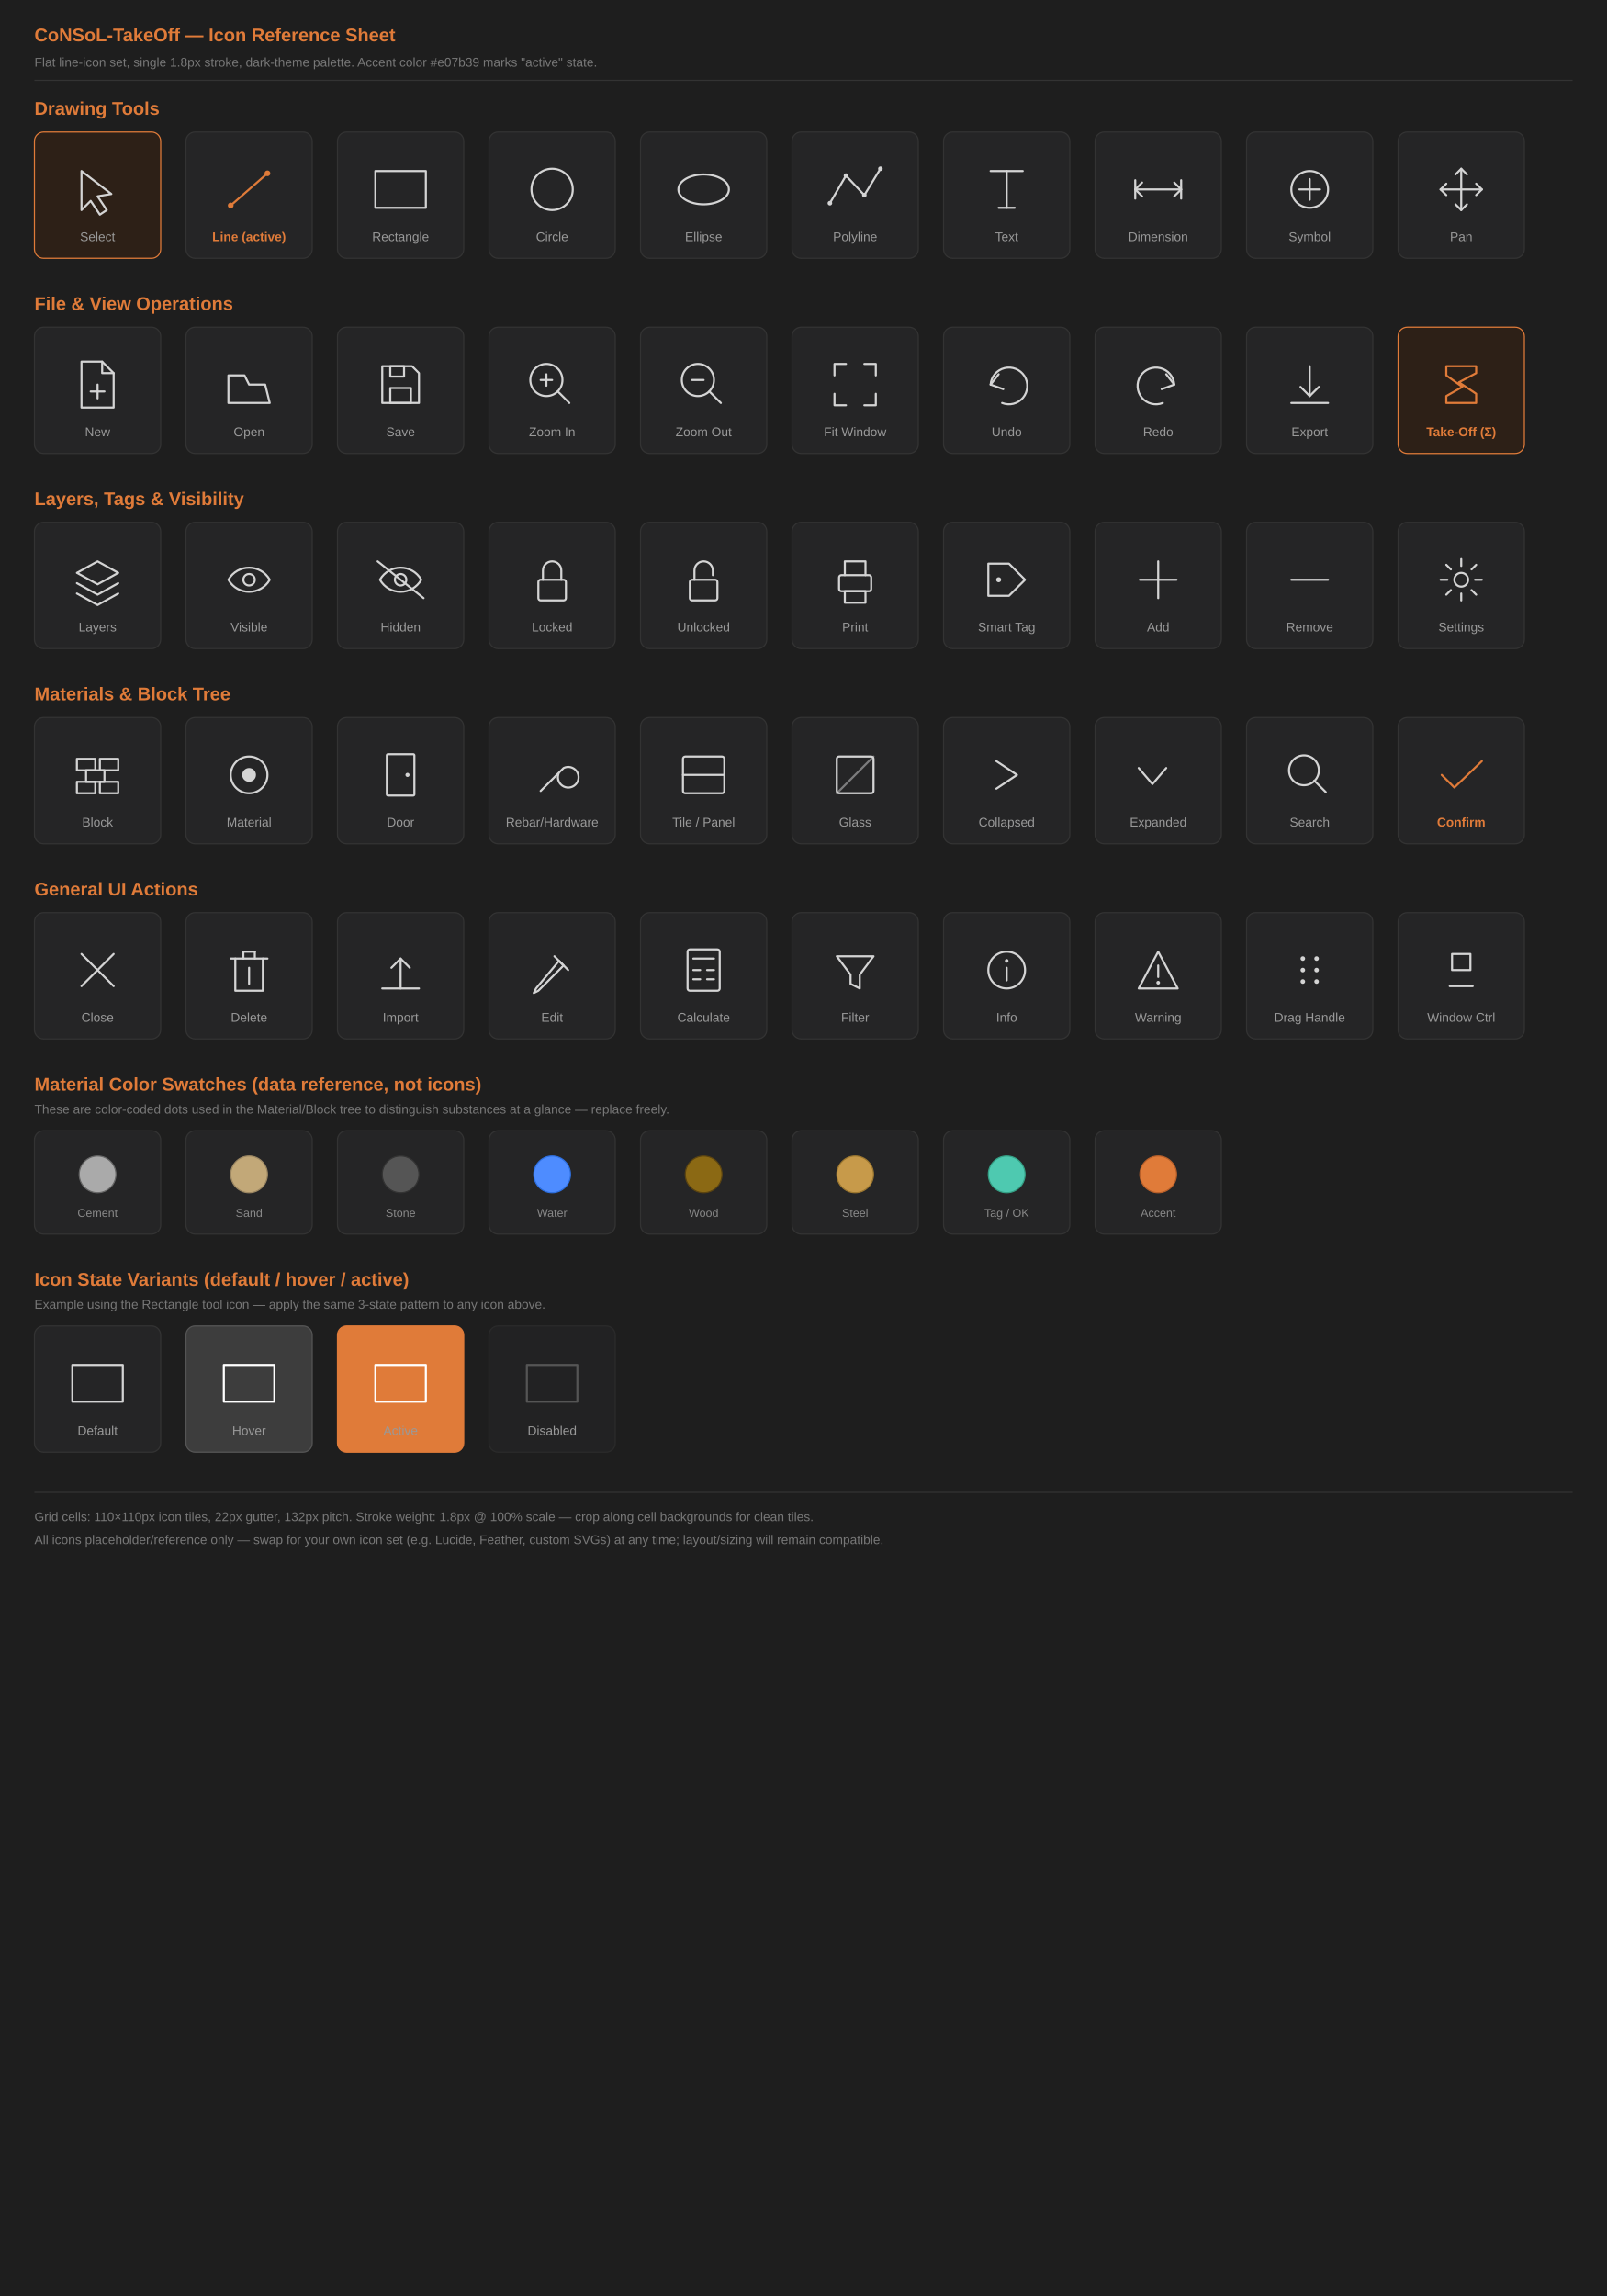
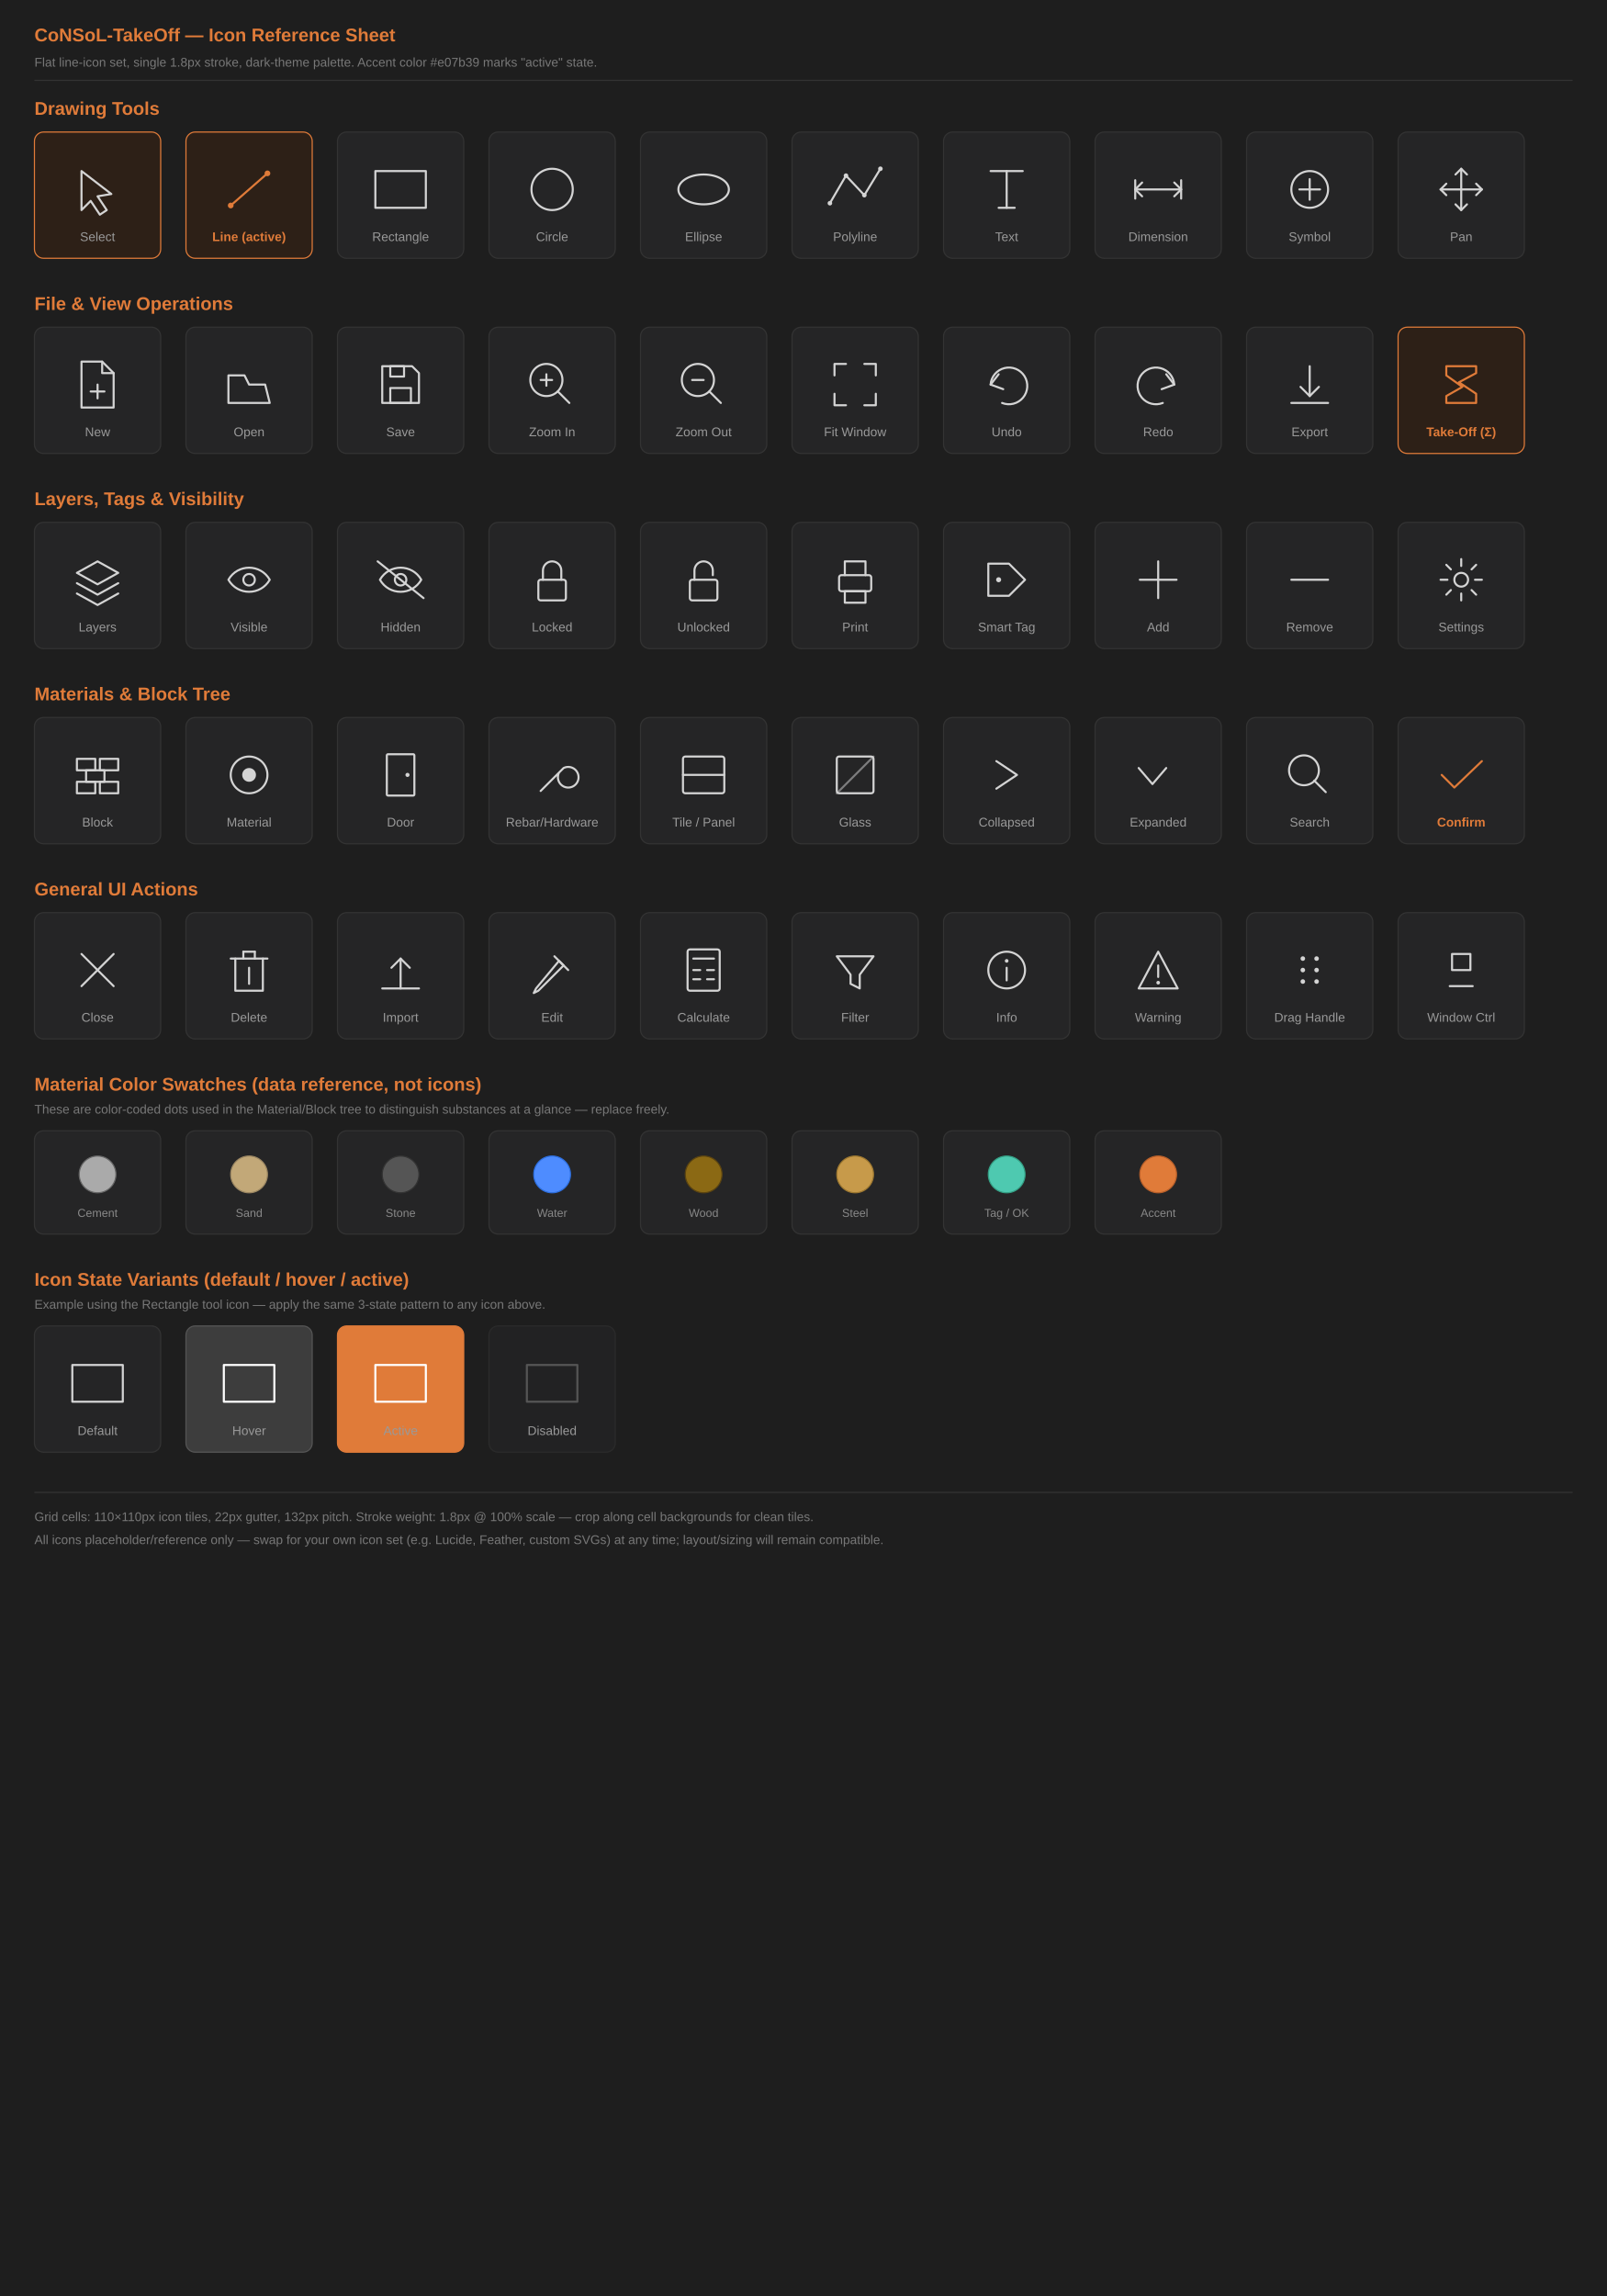
<svg xmlns="http://www.w3.org/2000/svg" width="1400" height="2000" viewBox="0 0 1400 2000">
  <defs>
    <style>
      .bg { fill: #1e1e1e; }
      .cell-bg { fill: #252526; stroke: #333; stroke-width: 1; }
      .cell-bg.active { fill: #2d2017; stroke: #e07b39; }
      .icon-stroke { fill: none; stroke: #d4d4d4; stroke-width: 1.8; stroke-linecap: round; stroke-linejoin: round; }
      .icon-stroke-accent { fill: none; stroke: #e07b39; stroke-width: 1.8; stroke-linecap: round; stroke-linejoin: round; }
      .icon-fill { fill: #d4d4d4; }
      .icon-fill-accent { fill: #e07b39; }
      .label { fill: #999; font-family: 'Segoe UI', Arial, sans-serif; font-size: 11px; text-anchor: middle; }
      .label-accent { fill: #e07b39; font-family: 'Segoe UI', Arial, sans-serif; font-size: 11px; text-anchor: middle; font-weight: 600; }
      .section-title { fill: #e07b39; font-family: 'Segoe UI', Arial, sans-serif; font-size: 16px; font-weight: 700; }
      .section-sub { fill: #777; font-family: 'Segoe UI', Arial, sans-serif; font-size: 11px; }
      .swatch-label { fill: #888; font-family: 'Segoe UI', Arial, sans-serif; font-size: 10px; text-anchor: middle; }
    </style>
  </defs>
  <rect class="bg" width="1400" height="2000" />
  <text x="30" y="36" class="section-title" font-size="22">CoNSoL-TakeOff — Icon Reference Sheet</text>
  <text x="30" y="58" class="section-sub">Flat line-icon set, single 1.8px stroke, dark-theme palette. Accent color #e07b39 marks "active" state.</text>
  <line x1="30" y1="70" x2="1370" y2="70" stroke="#333" stroke-width="1" />
  <text x="30" y="100" class="section-title">Drawing Tools</text>
  <g transform="translate(30,115)">
    <rect class="cell-bg active" width="110" height="110" rx="8" />
    <g transform="translate(55,50)">
      <path class="icon-stroke" d="M -14,-16 L 12,4 L 0,6 L 8,18 L 2,22 L -6,10 L -14,18 Z" />
    </g>
    <text x="55" y="95" class="label">Select</text>
  </g>
  <g transform="translate(162,115)">
-     <rect class="cell-bg" width="110" height="110" rx="8" />
+     <rect class="cell-bg active " width="110" height="110" rx="8" />
    <g transform="translate(55,50)">
      <line class="icon-stroke-accent" x1="-16" y1="14" x2="16" y2="-14" />
      <circle class="icon-fill-accent" cx="-16" cy="14" r="2.5" />
      <circle class="icon-fill-accent" cx="16" cy="-14" r="2.5" />
    </g>
    <text x="55" y="95" class="label-accent">Line (active)</text>
  </g>
  <g transform="translate(294,115)">
    <rect class="cell-bg" width="110" height="110" rx="8" />
    <rect class="icon-stroke" x="33" y="34" width="44" height="32" />
    <text x="55" y="95" class="label">Rectangle</text>
  </g>
  <g transform="translate(426,115)">
    <rect class="cell-bg" width="110" height="110" rx="8" />
    <circle class="icon-stroke" cx="55" cy="50" r="18" />
    <text x="55" y="95" class="label">Circle</text>
  </g>
  <g transform="translate(558,115)">
    <rect class="cell-bg" width="110" height="110" rx="8" />
    <ellipse class="icon-stroke" cx="55" cy="50" rx="22" ry="13" />
    <text x="55" y="95" class="label">Ellipse</text>
  </g>
  <g transform="translate(690,115)">
    <rect class="cell-bg" width="110" height="110" rx="8" />
    <polyline class="icon-stroke" points="33,62 47,38 63,55 77,32" />
    <circle class="icon-fill" cx="33" cy="62" r="2" />
    <circle class="icon-fill" cx="47" cy="38" r="2" />
    <circle class="icon-fill" cx="63" cy="55" r="2" />
    <circle class="icon-fill" cx="77" cy="32" r="2" />
    <text x="55" y="95" class="label">Polyline</text>
  </g>
  <g transform="translate(822,115)">
    <rect class="cell-bg" width="110" height="110" rx="8" />
    <g transform="translate(55,50)">
      <line class="icon-stroke" x1="-14" y1="-16" x2="14" y2="-16" />
      <line class="icon-stroke" x1="0" y1="-16" x2="0" y2="16" />
      <line class="icon-stroke" x1="-7" y1="16" x2="7" y2="16" />
    </g>
    <text x="55" y="95" class="label">Text</text>
  </g>
  <g transform="translate(954,115)">
    <rect class="cell-bg" width="110" height="110" rx="8" />
    <g transform="translate(55,50)">
      <line class="icon-stroke" x1="-20" y1="0" x2="20" y2="0" />
      <polyline class="icon-stroke" points="-14,-6 -20,0 -14,6" />
      <polyline class="icon-stroke" points="14,-6 20,0 14,6" />
      <line class="icon-stroke" x1="-20" y1="-8" x2="-20" y2="8" />
      <line class="icon-stroke" x1="20" y1="-8" x2="20" y2="8" />
    </g>
    <text x="55" y="95" class="label">Dimension</text>
  </g>
  <g transform="translate(1086,115)">
    <rect class="cell-bg" width="110" height="110" rx="8" />
    <g transform="translate(55,50)">
      <circle class="icon-stroke" cx="0" cy="0" r="16" />
      <line class="icon-stroke" x1="0" y1="-9" x2="0" y2="9" />
      <line class="icon-stroke" x1="-9" y1="0" x2="9" y2="0" />
    </g>
    <text x="55" y="95" class="label">Symbol</text>
  </g>
  <g transform="translate(1218,115)">
    <rect class="cell-bg" width="110" height="110" rx="8" />
    <g transform="translate(55,50)">
      <line class="icon-stroke" x1="0" y1="-18" x2="0" y2="18" />
      <line class="icon-stroke" x1="-18" y1="0" x2="18" y2="0" />
      <polyline class="icon-stroke" points="-5,-13 0,-18 5,-13" />
      <polyline class="icon-stroke" points="-5,13 0,18 5,13" />
      <polyline class="icon-stroke" points="-13,-5 -18,0 -13,5" />
      <polyline class="icon-stroke" points="13,-5 18,0 13,5" />
    </g>
    <text x="55" y="95" class="label">Pan</text>
  </g>
  <text x="30" y="270" class="section-title">File &amp; View Operations</text>
  <g transform="translate(30,285)">
    <rect class="cell-bg" width="110" height="110" rx="8" />
    <g transform="translate(55,50)">
      <path class="icon-stroke" d="M -14,-20 L 4,-20 L 14,-10 L 14,20 L -14,20 Z" />
      <polyline class="icon-stroke" points="4,-20 4,-10 14,-10" />
      <line class="icon-stroke" x1="-6" y1="6" x2="6" y2="6" />
      <line class="icon-stroke" x1="0" y1="0" x2="0" y2="12" />
    </g>
    <text x="55" y="95" class="label">New</text>
  </g>
  <g transform="translate(162,285)">
    <rect class="cell-bg" width="110" height="110" rx="8" />
    <g transform="translate(55,52)">
      <path class="icon-stroke" d="M -18,-10 L -18,14 L 18,14 L 14,-2 L 0,-2 L -4,-10 Z" />
    </g>
    <text x="55" y="95" class="label">Open</text>
  </g>
  <g transform="translate(294,285)">
    <rect class="cell-bg" width="110" height="110" rx="8" />
    <g transform="translate(55,50)">
      <path class="icon-stroke" d="M -16,-16 L 10,-16 L 16,-10 L 16,16 L -16,16 Z" />
      <rect class="icon-stroke" x="-9" y="-16" width="12" height="9" />
      <rect class="icon-stroke" x="-9" y="3" width="18" height="13" />
    </g>
    <text x="55" y="95" class="label">Save</text>
  </g>
  <g transform="translate(426,285)">
    <rect class="cell-bg" width="110" height="110" rx="8" />
    <g transform="translate(50,46)">
      <circle class="icon-stroke" cx="0" cy="0" r="14" />
      <line class="icon-stroke" x1="10" y1="10" x2="20" y2="20" />
      <line class="icon-stroke" x1="-5" y1="0" x2="5" y2="0" />
      <line class="icon-stroke" x1="0" y1="-5" x2="0" y2="5" />
    </g>
    <text x="55" y="95" class="label">Zoom In</text>
  </g>
  <g transform="translate(558,285)">
    <rect class="cell-bg" width="110" height="110" rx="8" />
    <g transform="translate(50,46)">
      <circle class="icon-stroke" cx="0" cy="0" r="14" />
      <line class="icon-stroke" x1="10" y1="10" x2="20" y2="20" />
      <line class="icon-stroke" x1="-5" y1="0" x2="5" y2="0" />
    </g>
    <text x="55" y="95" class="label">Zoom Out</text>
  </g>
  <g transform="translate(690,285)">
    <rect class="cell-bg" width="110" height="110" rx="8" />
    <g transform="translate(55,50)">
      <polyline class="icon-stroke" points="-18,-8 -18,-18 -8,-18" />
      <polyline class="icon-stroke" points="8,-18 18,-18 18,-8" />
      <polyline class="icon-stroke" points="18,8 18,18 8,18" />
      <polyline class="icon-stroke" points="-8,18 -18,18 -18,8" />
    </g>
    <text x="55" y="95" class="label">Fit Window</text>
  </g>
  <g transform="translate(822,285)">
    <rect class="cell-bg" width="110" height="110" rx="8" />
    <g transform="translate(55,50)">
      <path class="icon-stroke" d="M -14,0 A 16,16 0 1 1 -4,16" />
      <polyline class="icon-stroke" points="-7,-9 -14,0 -3,4" />
    </g>
    <text x="55" y="95" class="label">Undo</text>
  </g>
  <g transform="translate(954,285)">
    <rect class="cell-bg" width="110" height="110" rx="8" />
    <g transform="translate(55,50)">
      <path class="icon-stroke" d="M 14,0 A 16,16 0 1 0 4,16" />
      <polyline class="icon-stroke" points="7,-9 14,0 3,4" />
    </g>
    <text x="55" y="95" class="label">Redo</text>
  </g>
  <g transform="translate(1086,285)">
    <rect class="cell-bg" width="110" height="110" rx="8" />
    <g transform="translate(55,50)">
      <line class="icon-stroke" x1="0" y1="-16" x2="0" y2="10" />
      <polyline class="icon-stroke" points="-8,2 0,10 8,2" />
      <line class="icon-stroke" x1="-16" y1="16" x2="16" y2="16" />
    </g>
    <text x="55" y="95" class="label">Export</text>
  </g>
  <g transform="translate(1218,285)">
    <rect class="cell-bg active" width="110" height="110" rx="8" />
    <g transform="translate(55,50)">
      <path class="icon-stroke-accent" d="M -13,-16 L 13,-16 L 13,-10 L -2,-2 L 13,8 L 13,16 L -13,16 L -13,10 L 1,2 L -13,-8 Z" />
    </g>
    <text x="55" y="95" class="label-accent">Take-Off (Σ)</text>
  </g>
  <text x="30" y="440" class="section-title">Layers, Tags &amp; Visibility</text>
  <g transform="translate(30,455)">
    <rect class="cell-bg" width="110" height="110" rx="8" />
    <g transform="translate(55,50)">
      <polygon class="icon-stroke" points="0,-16 18,-6 0,4 -18,-6" />
      <polyline class="icon-stroke" points="-18,3 0,13 18,3" />
      <polyline class="icon-stroke" points="-18,12 0,22 18,12" />
    </g>
    <text x="55" y="95" class="label">Layers</text>
  </g>
  <g transform="translate(162,455)">
    <rect class="cell-bg" width="110" height="110" rx="8" />
    <g transform="translate(55,50)">
      <path class="icon-stroke" d="M -18,0 C -10,-14 10,-14 18,0 C 10,14 -10,14 -18,0 Z" />
      <circle class="icon-stroke" cx="0" cy="0" r="5" />
    </g>
    <text x="55" y="95" class="label">Visible</text>
  </g>
  <g transform="translate(294,455)">
    <rect class="cell-bg" width="110" height="110" rx="8" />
    <g transform="translate(55,50)">
      <path class="icon-stroke" d="M -18,0 C -10,-14 10,-14 18,0 C 10,14 -10,14 -18,0 Z" />
      <circle class="icon-stroke" cx="0" cy="0" r="5" />
      <line class="icon-stroke" x1="-20" y1="-16" x2="20" y2="16" />
    </g>
    <text x="55" y="95" class="label">Hidden</text>
  </g>
  <g transform="translate(426,455)">
    <rect class="cell-bg" width="110" height="110" rx="8" />
    <g transform="translate(55,50)">
      <rect class="icon-stroke" x="-12" y="0" width="24" height="18" rx="2" />
      <path class="icon-stroke" d="M -8,0 L -8,-8 A 8,8 0 0 1 8,-8 L 8,0" />
    </g>
    <text x="55" y="95" class="label">Locked</text>
  </g>
  <g transform="translate(558,455)">
    <rect class="cell-bg" width="110" height="110" rx="8" />
    <g transform="translate(55,50)">
      <rect class="icon-stroke" x="-12" y="0" width="24" height="18" rx="2" />
      <path class="icon-stroke" d="M -8,0 L -8,-8 A 8,8 0 0 1 8,-8 L 8,-4" />
    </g>
    <text x="55" y="95" class="label">Unlocked</text>
  </g>
  <g transform="translate(690,455)">
    <rect class="cell-bg" width="110" height="110" rx="8" />
    <g transform="translate(55,50)">
      <rect class="icon-stroke" x="-14" y="-4" width="28" height="14" rx="2" />
      <polyline class="icon-stroke" points="-9,-4 -9,-16 9,-16 9,-4" />
      <rect class="icon-stroke" x="-9" y="10" width="18" height="10" />
    </g>
    <text x="55" y="95" class="label">Print</text>
  </g>
  <g transform="translate(822,455)">
    <rect class="cell-bg" width="110" height="110" rx="8" />
    <g transform="translate(53,50)">
      <path class="icon-stroke" d="M -14,-14 L 4,-14 L 18,0 L 4,14 L -14,14 Z" />
      <circle class="icon-fill" cx="-5" cy="0" r="2.2" />
    </g>
    <text x="55" y="95" class="label">Smart Tag</text>
  </g>
  <g transform="translate(954,455)">
    <rect class="cell-bg" width="110" height="110" rx="8" />
    <g transform="translate(55,50)">
      <line class="icon-stroke" x1="0" y1="-16" x2="0" y2="16" />
      <line class="icon-stroke" x1="-16" y1="0" x2="16" y2="0" />
    </g>
    <text x="55" y="95" class="label">Add</text>
  </g>
  <g transform="translate(1086,455)">
    <rect class="cell-bg" width="110" height="110" rx="8" />
    <g transform="translate(55,50)">
      <line class="icon-stroke" x1="-16" y1="0" x2="16" y2="0" />
    </g>
    <text x="55" y="95" class="label">Remove</text>
  </g>
  <g transform="translate(1218,455)">
    <rect class="cell-bg" width="110" height="110" rx="8" />
    <g transform="translate(55,50)">
      <circle class="icon-stroke" cx="0" cy="0" r="6" />
      <g class="icon-stroke">
        <line x1="0" y1="-18" x2="0" y2="-12" />
        <line x1="0" y1="12" x2="0" y2="18" />
        <line x1="-18" y1="0" x2="-12" y2="0" />
        <line x1="12" y1="0" x2="18" y2="0" />
        <line x1="-13" y1="-13" x2="-9" y2="-9" />
        <line x1="9" y1="9" x2="13" y2="13" />
        <line x1="13" y1="-13" x2="9" y2="-9" />
        <line x1="-9" y1="9" x2="-13" y2="13" />
      </g>
    </g>
    <text x="55" y="95" class="label">Settings</text>
  </g>
  <text x="30" y="610" class="section-title">Materials &amp; Block Tree</text>
  <g transform="translate(30,625)">
    <rect class="cell-bg" width="110" height="110" rx="8" />
    <g transform="translate(55,50)">
      <rect class="icon-stroke" x="-18" y="-14" width="16" height="10" />
      <rect class="icon-stroke" x="2" y="-14" width="16" height="10" />
      <rect class="icon-stroke" x="-10" y="-4" width="16" height="10" />
      <rect class="icon-stroke" x="-18" y="6" width="16" height="10" />
      <rect class="icon-stroke" x="2" y="6" width="16" height="10" />
    </g>
    <text x="55" y="95" class="label">Block</text>
  </g>
  <g transform="translate(162,625)">
    <rect class="cell-bg" width="110" height="110" rx="8" />
    <g transform="translate(55,50)">
      <circle class="icon-stroke" cx="0" cy="0" r="16" />
      <circle class="icon-fill" cx="0" cy="0" r="6" />
    </g>
    <text x="55" y="95" class="label">Material</text>
  </g>
  <g transform="translate(294,625)">
    <rect class="cell-bg" width="110" height="110" rx="8" />
    <g transform="translate(55,52)">
      <rect class="icon-stroke" x="-12" y="-20" width="24" height="36" rx="1" />
      <circle class="icon-fill" cx="6" cy="-2" r="1.8" />
    </g>
    <text x="55" y="95" class="label">Door</text>
  </g>
  <g transform="translate(426,625)">
    <rect class="cell-bg" width="110" height="110" rx="8" />
    <g transform="translate(55,50)">
      <path class="icon-stroke" d="M -10,14 L 6,-2 A 9,9 0 1 0 10,-6 L -6,10 Z" />
    </g>
    <text x="55" y="95" class="label">Rebar/Hardware</text>
  </g>
  <g transform="translate(558,625)">
    <rect class="cell-bg" width="110" height="110" rx="8" />
    <rect class="icon-stroke" x="37" y="34" width="36" height="32" rx="2" />
    <line class="icon-stroke" x1="37" y1="50" x2="73" y2="50" />
    <text x="55" y="95" class="label">Tile / Panel</text>
  </g>
  <g transform="translate(690,625)">
    <rect class="cell-bg" width="110" height="110" rx="8" />
    <g transform="translate(55,50)">
      <rect class="icon-stroke" x="-16" y="-16" width="32" height="32" rx="2" />
      <line class="icon-stroke" x1="-16" y1="16" x2="16" y2="-16" stroke-width="1.2" opacity="0.5" />
    </g>
    <text x="55" y="95" class="label">Glass</text>
  </g>
  <g transform="translate(822,625)">
    <rect class="cell-bg" width="110" height="110" rx="8" />
    <polyline class="icon-stroke" points="46,38 64,50 46,62" />
    <text x="55" y="95" class="label">Collapsed</text>
  </g>
  <g transform="translate(954,625)">
    <rect class="cell-bg" width="110" height="110" rx="8" />
    <polyline class="icon-stroke" points="38,44 50,58 62,44" />
    <text x="55" y="95" class="label">Expanded</text>
  </g>
  <g transform="translate(1086,625)">
    <rect class="cell-bg" width="110" height="110" rx="8" />
    <g transform="translate(50,46)">
      <circle class="icon-stroke" cx="0" cy="0" r="13" />
      <line class="icon-stroke" x1="9" y1="9" x2="19" y2="19" />
    </g>
    <text x="55" y="95" class="label">Search</text>
  </g>
  <g transform="translate(1218,625)">
    <rect class="cell-bg" width="110" height="110" rx="8" />
    <polyline class="icon-stroke-accent" points="38,50 49,61 73,38" />
    <text x="55" y="95" class="label-accent">Confirm</text>
  </g>
  <text x="30" y="780" class="section-title">General UI Actions</text>
  <g transform="translate(30,795)">
    <rect class="cell-bg" width="110" height="110" rx="8" />
    <g transform="translate(55,50)">
      <line class="icon-stroke" x1="-14" y1="-14" x2="14" y2="14" />
      <line class="icon-stroke" x1="14" y1="-14" x2="-14" y2="14" />
    </g>
    <text x="55" y="95" class="label">Close</text>
  </g>
  <g transform="translate(162,795)">
    <rect class="cell-bg" width="110" height="110" rx="8" />
    <g transform="translate(55,52)">
      <polyline class="icon-stroke" points="-12,-12 -12,16 12,16 12,-12" />
      <line class="icon-stroke" x1="-16" y1="-12" x2="16" y2="-12" />
      <line class="icon-stroke" x1="-5" y1="-12" x2="-5" y2="-18" />
      <line class="icon-stroke" x1="5" y1="-12" x2="5" y2="-18" />
      <line class="icon-stroke" x1="-5" y1="-18" x2="5" y2="-18" />
      <line class="icon-stroke" x1="0" y1="-4" x2="0" y2="10" />
    </g>
    <text x="55" y="95" class="label">Delete</text>
  </g>
  <g transform="translate(294,795)">
    <rect class="cell-bg" width="110" height="110" rx="8" />
    <g transform="translate(55,50)">
      <line class="icon-stroke" x1="0" y1="16" x2="0" y2="-10" />
      <polyline class="icon-stroke" points="-8,-2 0,-10 8,-2" />
      <line class="icon-stroke" x1="-16" y1="16" x2="16" y2="16" />
    </g>
    <text x="55" y="95" class="label">Import</text>
  </g>
  <g transform="translate(426,795)">
    <rect class="cell-bg" width="110" height="110" rx="8" />
    <g transform="translate(55,52)">
      <path class="icon-stroke" d="M -14,14 L -16,18 L -12,16 L 10,-6 L 6,-10 Z" />
      <line class="icon-stroke" x1="2" y1="-14" x2="14" y2="-2" />
    </g>
    <text x="55" y="95" class="label">Edit</text>
  </g>
  <g transform="translate(558,795)">
    <rect class="cell-bg" width="110" height="110" rx="8" />
    <g transform="translate(55,50)">
      <rect class="icon-stroke" x="-14" y="-18" width="28" height="36" rx="2" />
      <line class="icon-stroke" x1="-9" y1="-10" x2="9" y2="-10" />
      <line class="icon-stroke" x1="-9" y1="0" x2="-3" y2="0" />
      <line class="icon-stroke" x1="3" y1="0" x2="9" y2="0" />
      <line class="icon-stroke" x1="-9" y1="8" x2="-3" y2="8" />
      <line class="icon-stroke" x1="3" y1="8" x2="9" y2="8" />
    </g>
    <text x="55" y="95" class="label">Calculate</text>
  </g>
  <g transform="translate(690,795)">
    <rect class="cell-bg" width="110" height="110" rx="8" />
    <g transform="translate(55,50)">
      <path class="icon-stroke" d="M -16,-12 L 16,-12 L 4,4 L 4,16 L -4,12 L -4,4 Z" />
    </g>
    <text x="55" y="95" class="label">Filter</text>
  </g>
  <g transform="translate(822,795)">
    <rect class="cell-bg" width="110" height="110" rx="8" />
    <g transform="translate(55,50)">
      <circle class="icon-stroke" cx="0" cy="0" r="16" />
      <line class="icon-stroke" x1="0" y1="-2" x2="0" y2="9" />
      <circle class="icon-fill" cx="0" cy="-8" r="1.6" />
    </g>
    <text x="55" y="95" class="label">Info</text>
  </g>
  <g transform="translate(954,795)">
    <rect class="cell-bg" width="110" height="110" rx="8" />
    <g transform="translate(55,52)">
      <path class="icon-stroke" d="M 0,-18 L 17,14 L -17,14 Z" />
      <line class="icon-stroke" x1="0" y1="-6" x2="0" y2="4" />
      <circle class="icon-fill" cx="0" cy="9" r="1.6" />
    </g>
    <text x="55" y="95" class="label">Warning</text>
  </g>
  <g transform="translate(1086,795)">
    <rect class="cell-bg" width="110" height="110" rx="8" />
    <g transform="translate(55,50)">
      <circle class="icon-fill" cx="-6" cy="-10" r="2" />
      <circle class="icon-fill" cx="6" cy="-10" r="2" />
      <circle class="icon-fill" cx="-6" cy="0" r="2" />
      <circle class="icon-fill" cx="6" cy="0" r="2" />
      <circle class="icon-fill" cx="-6" cy="10" r="2" />
      <circle class="icon-fill" cx="6" cy="10" r="2" />
    </g>
    <text x="55" y="95" class="label">Drag Handle</text>
  </g>
  <g transform="translate(1218,795)">
    <rect class="cell-bg" width="110" height="110" rx="8" />
    <g transform="translate(55,50)">
      <line class="icon-stroke" x1="-10" y1="14" x2="10" y2="14" />
      <rect class="icon-stroke" x="-8" y="-14" width="16" height="14" />
    </g>
    <text x="55" y="95" class="label">Window Ctrl</text>
  </g>
  <text x="30" y="950" class="section-title">Material Color Swatches (data reference, not icons)</text>
  <text x="30" y="970" class="section-sub">These are color-coded dots used in the Material/Block tree to distinguish substances at a glance — replace freely.</text>
  <g transform="translate(30,985)">
    <rect class="cell-bg" width="110" height="90" rx="8" />
    <circle cx="55" cy="38" r="16" fill="#aaaaaa" stroke="#666" stroke-width="1" />
    <text x="55" y="75" class="swatch-label">Cement</text>
  </g>
  <g transform="translate(162,985)">
    <rect class="cell-bg" width="110" height="90" rx="8" />
    <circle cx="55" cy="38" r="16" fill="#c2a878" stroke="#9c8762" stroke-width="1" />
    <text x="55" y="75" class="swatch-label">Sand</text>
  </g>
  <g transform="translate(294,985)">
    <rect class="cell-bg" width="110" height="90" rx="8" />
    <circle cx="55" cy="38" r="16" fill="#555555" stroke="#333" stroke-width="1" />
    <text x="55" y="75" class="swatch-label">Stone</text>
  </g>
  <g transform="translate(426,985)">
    <rect class="cell-bg" width="110" height="90" rx="8" />
    <circle cx="55" cy="38" r="16" fill="#4e8cff" stroke="#2d6fe0" stroke-width="1" />
    <text x="55" y="75" class="swatch-label">Water</text>
  </g>
  <g transform="translate(558,985)">
    <rect class="cell-bg" width="110" height="90" rx="8" />
    <circle cx="55" cy="38" r="16" fill="#8B6914" stroke="#5a4310" stroke-width="1" />
    <text x="55" y="75" class="swatch-label">Wood</text>
  </g>
  <g transform="translate(690,985)">
    <rect class="cell-bg" width="110" height="90" rx="8" />
    <circle cx="55" cy="38" r="16" fill="#c79a4a" stroke="#9c772f" stroke-width="1" />
    <text x="55" y="75" class="swatch-label">Steel</text>
  </g>
  <g transform="translate(822,985)">
    <rect class="cell-bg" width="110" height="90" rx="8" />
    <circle cx="55" cy="38" r="16" fill="#4ec9b0" stroke="#34a085" stroke-width="1" />
    <text x="55" y="75" class="swatch-label">Tag / OK</text>
  </g>
  <g transform="translate(954,985)">
    <rect class="cell-bg" width="110" height="90" rx="8" />
    <circle cx="55" cy="38" r="16" fill="#e07b39" stroke="#b85f29" stroke-width="1" />
    <text x="55" y="75" class="swatch-label">Accent</text>
  </g>
  <text x="30" y="1120" class="section-title">Icon State Variants (default / hover / active)</text>
  <text x="30" y="1140" class="section-sub">Example using the Rectangle tool icon — apply the same 3-state pattern to any icon above.</text>
  <g transform="translate(30,1155)">
    <rect class="cell-bg" width="110" height="110" rx="8" />
    <rect class="icon-stroke" x="33" y="34" width="44" height="32" />
    <text x="55" y="95" class="label">Default</text>
  </g>
  <g transform="translate(162,1155)">
    <rect width="110" height="110" rx="8" fill="#3d3d3d" stroke="#555" stroke-width="1" />
    <rect x="33" y="34" width="44" height="32" fill="none" stroke="#fff" stroke-width="1.8" stroke-linecap="round" stroke-linejoin="round" />
    <text x="55" y="95" class="label">Hover</text>
  </g>
  <g transform="translate(294,1155)">
    <rect width="110" height="110" rx="8" fill="#e07b39" stroke="#e07b39" stroke-width="1" />
    <rect x="33" y="34" width="44" height="32" fill="none" stroke="#ffffff" stroke-width="1.8" stroke-linecap="round" stroke-linejoin="round" />
    <text x="55" y="95" class="label">Active</text>
  </g>
  <g transform="translate(426,1155)">
    <rect class="cell-bg" width="110" height="110" rx="8" opacity="0.6" />
    <rect x="33" y="34" width="44" height="32" fill="none" stroke="#555" stroke-width="1.8" stroke-linecap="round" stroke-linejoin="round" />
    <text x="55" y="95" class="label" fill="#555">Disabled</text>
  </g>
  <line x1="30" y1="1300" x2="1370" y2="1300" stroke="#333" stroke-width="1" />
  <text x="30" y="1325" class="section-sub">Grid cells: 110×110px icon tiles, 22px gutter, 132px pitch. Stroke weight: 1.8px @ 100% scale — crop along cell backgrounds for clean tiles.</text>
  <text x="30" y="1345" class="section-sub">All icons placeholder/reference only — swap for your own icon set (e.g. Lucide, Feather, custom SVGs) at any time; layout/sizing will remain compatible.</text>
</svg>
